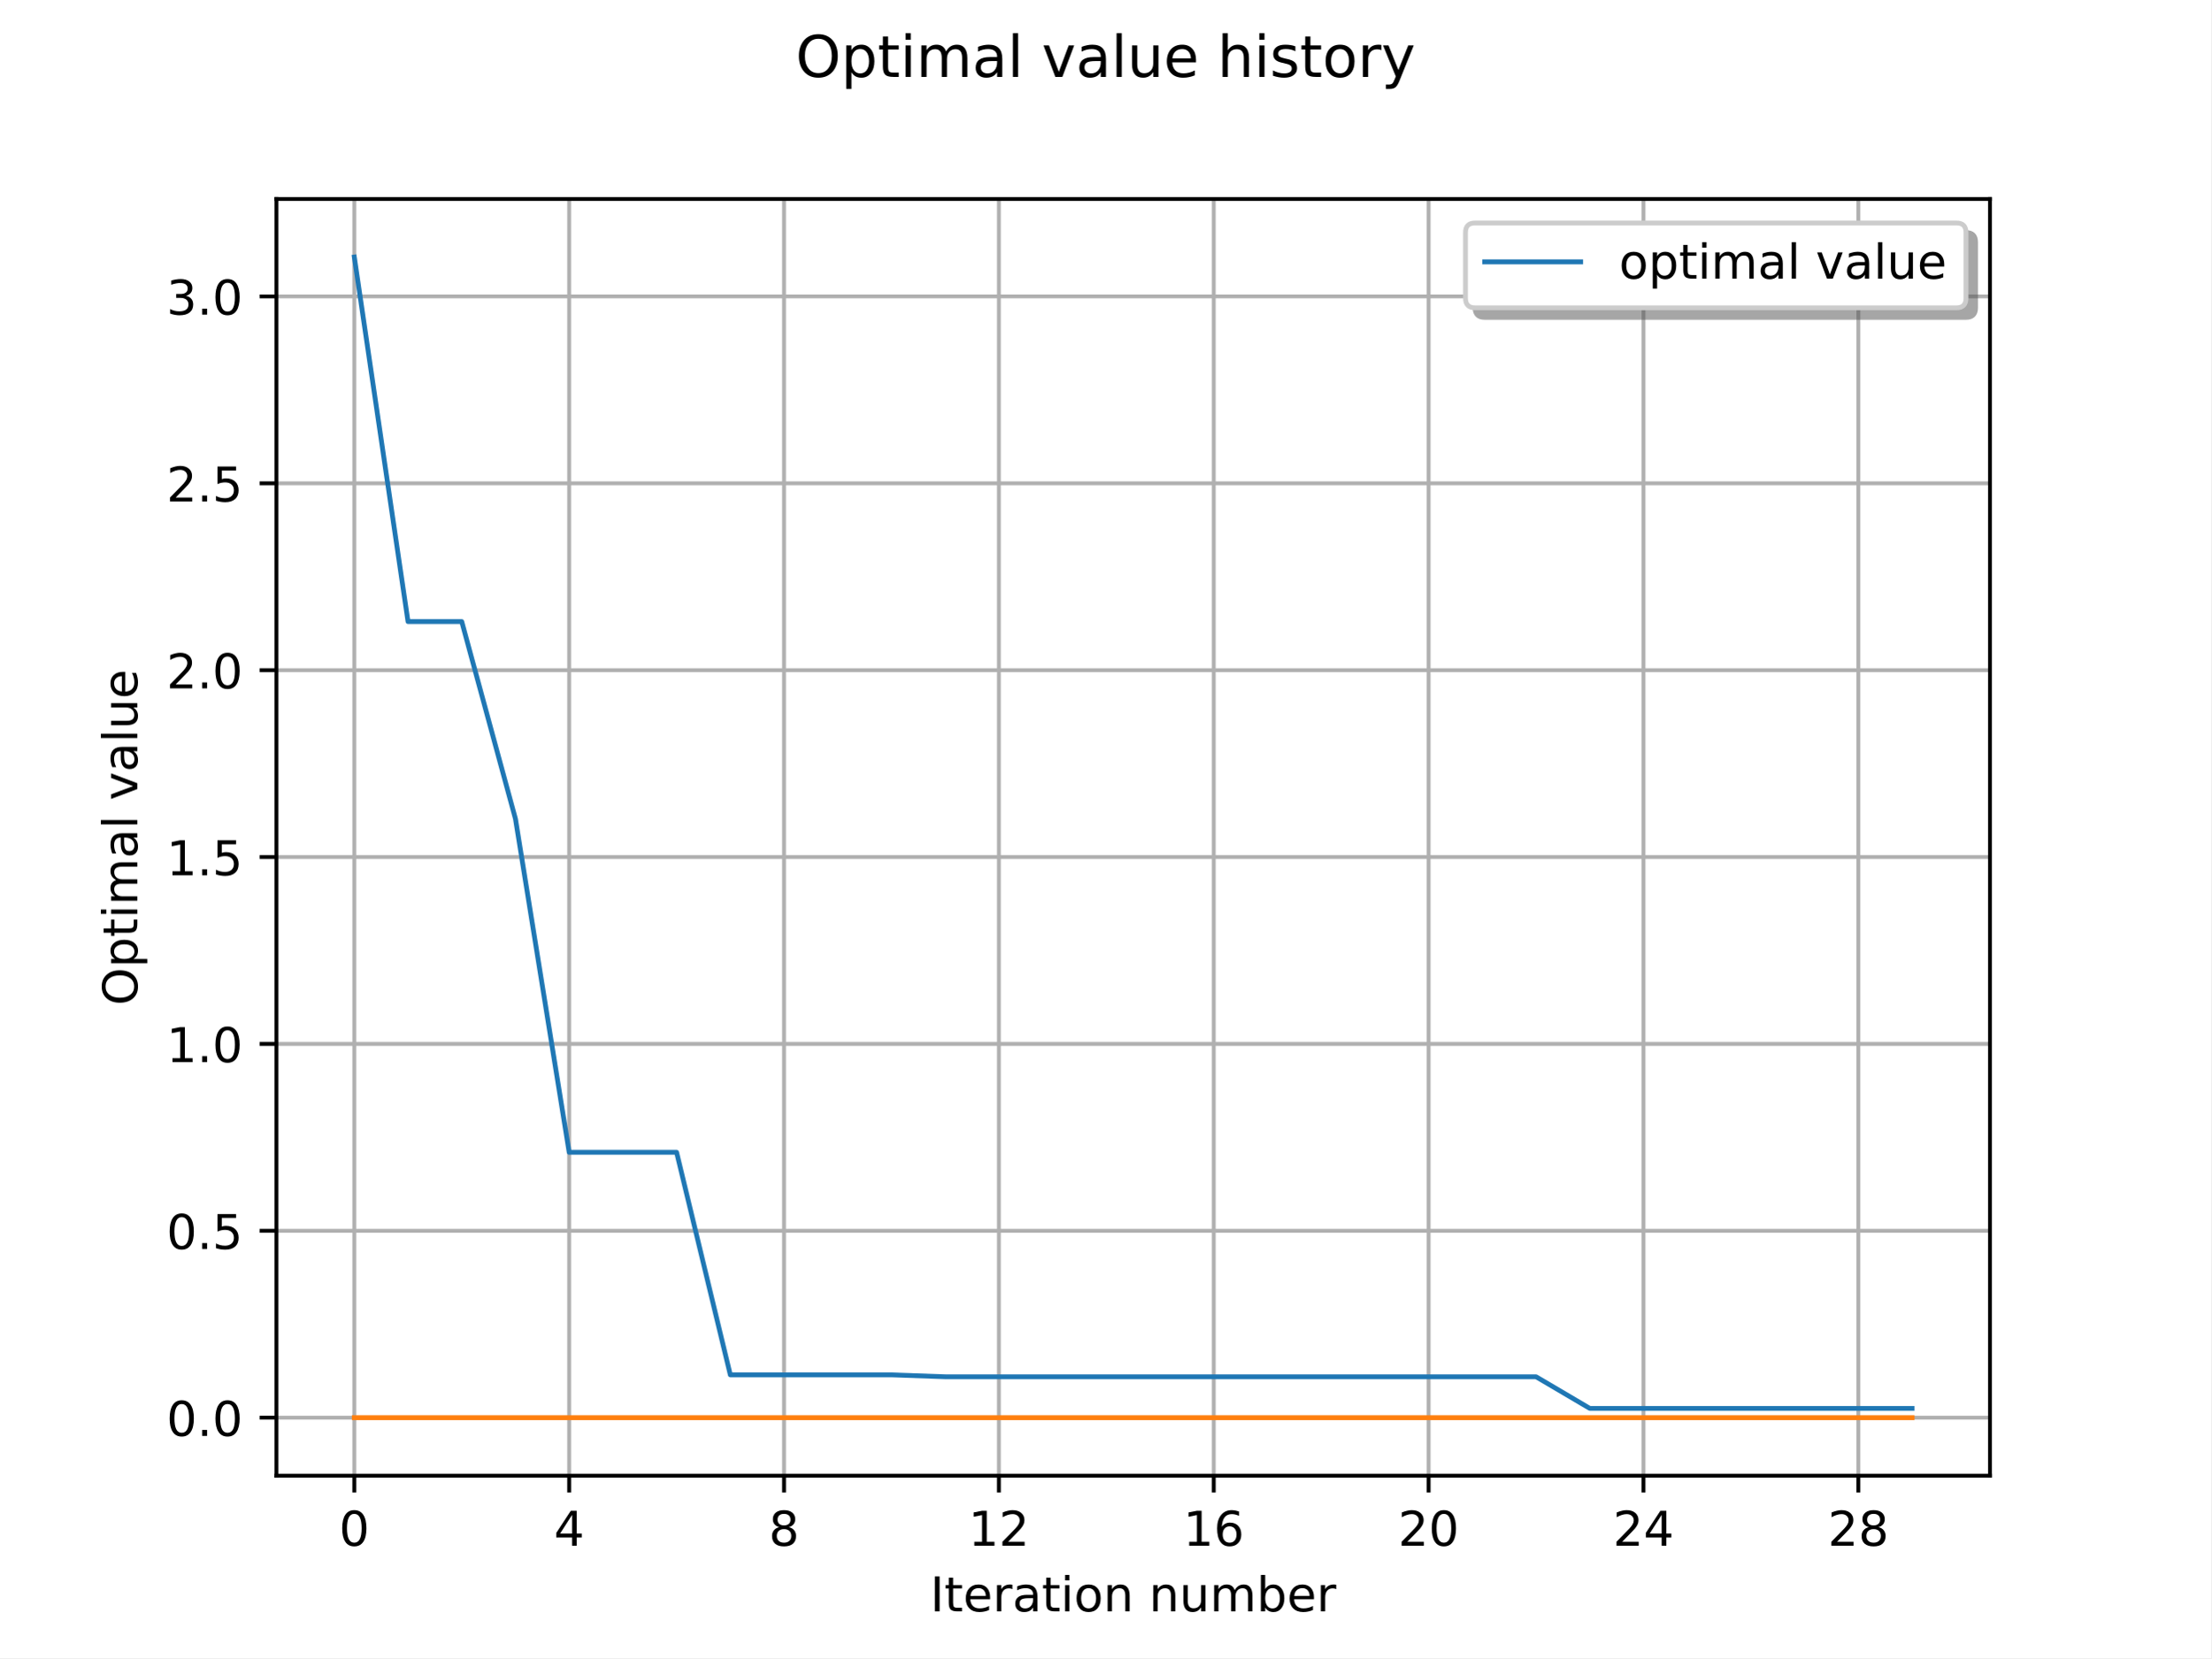
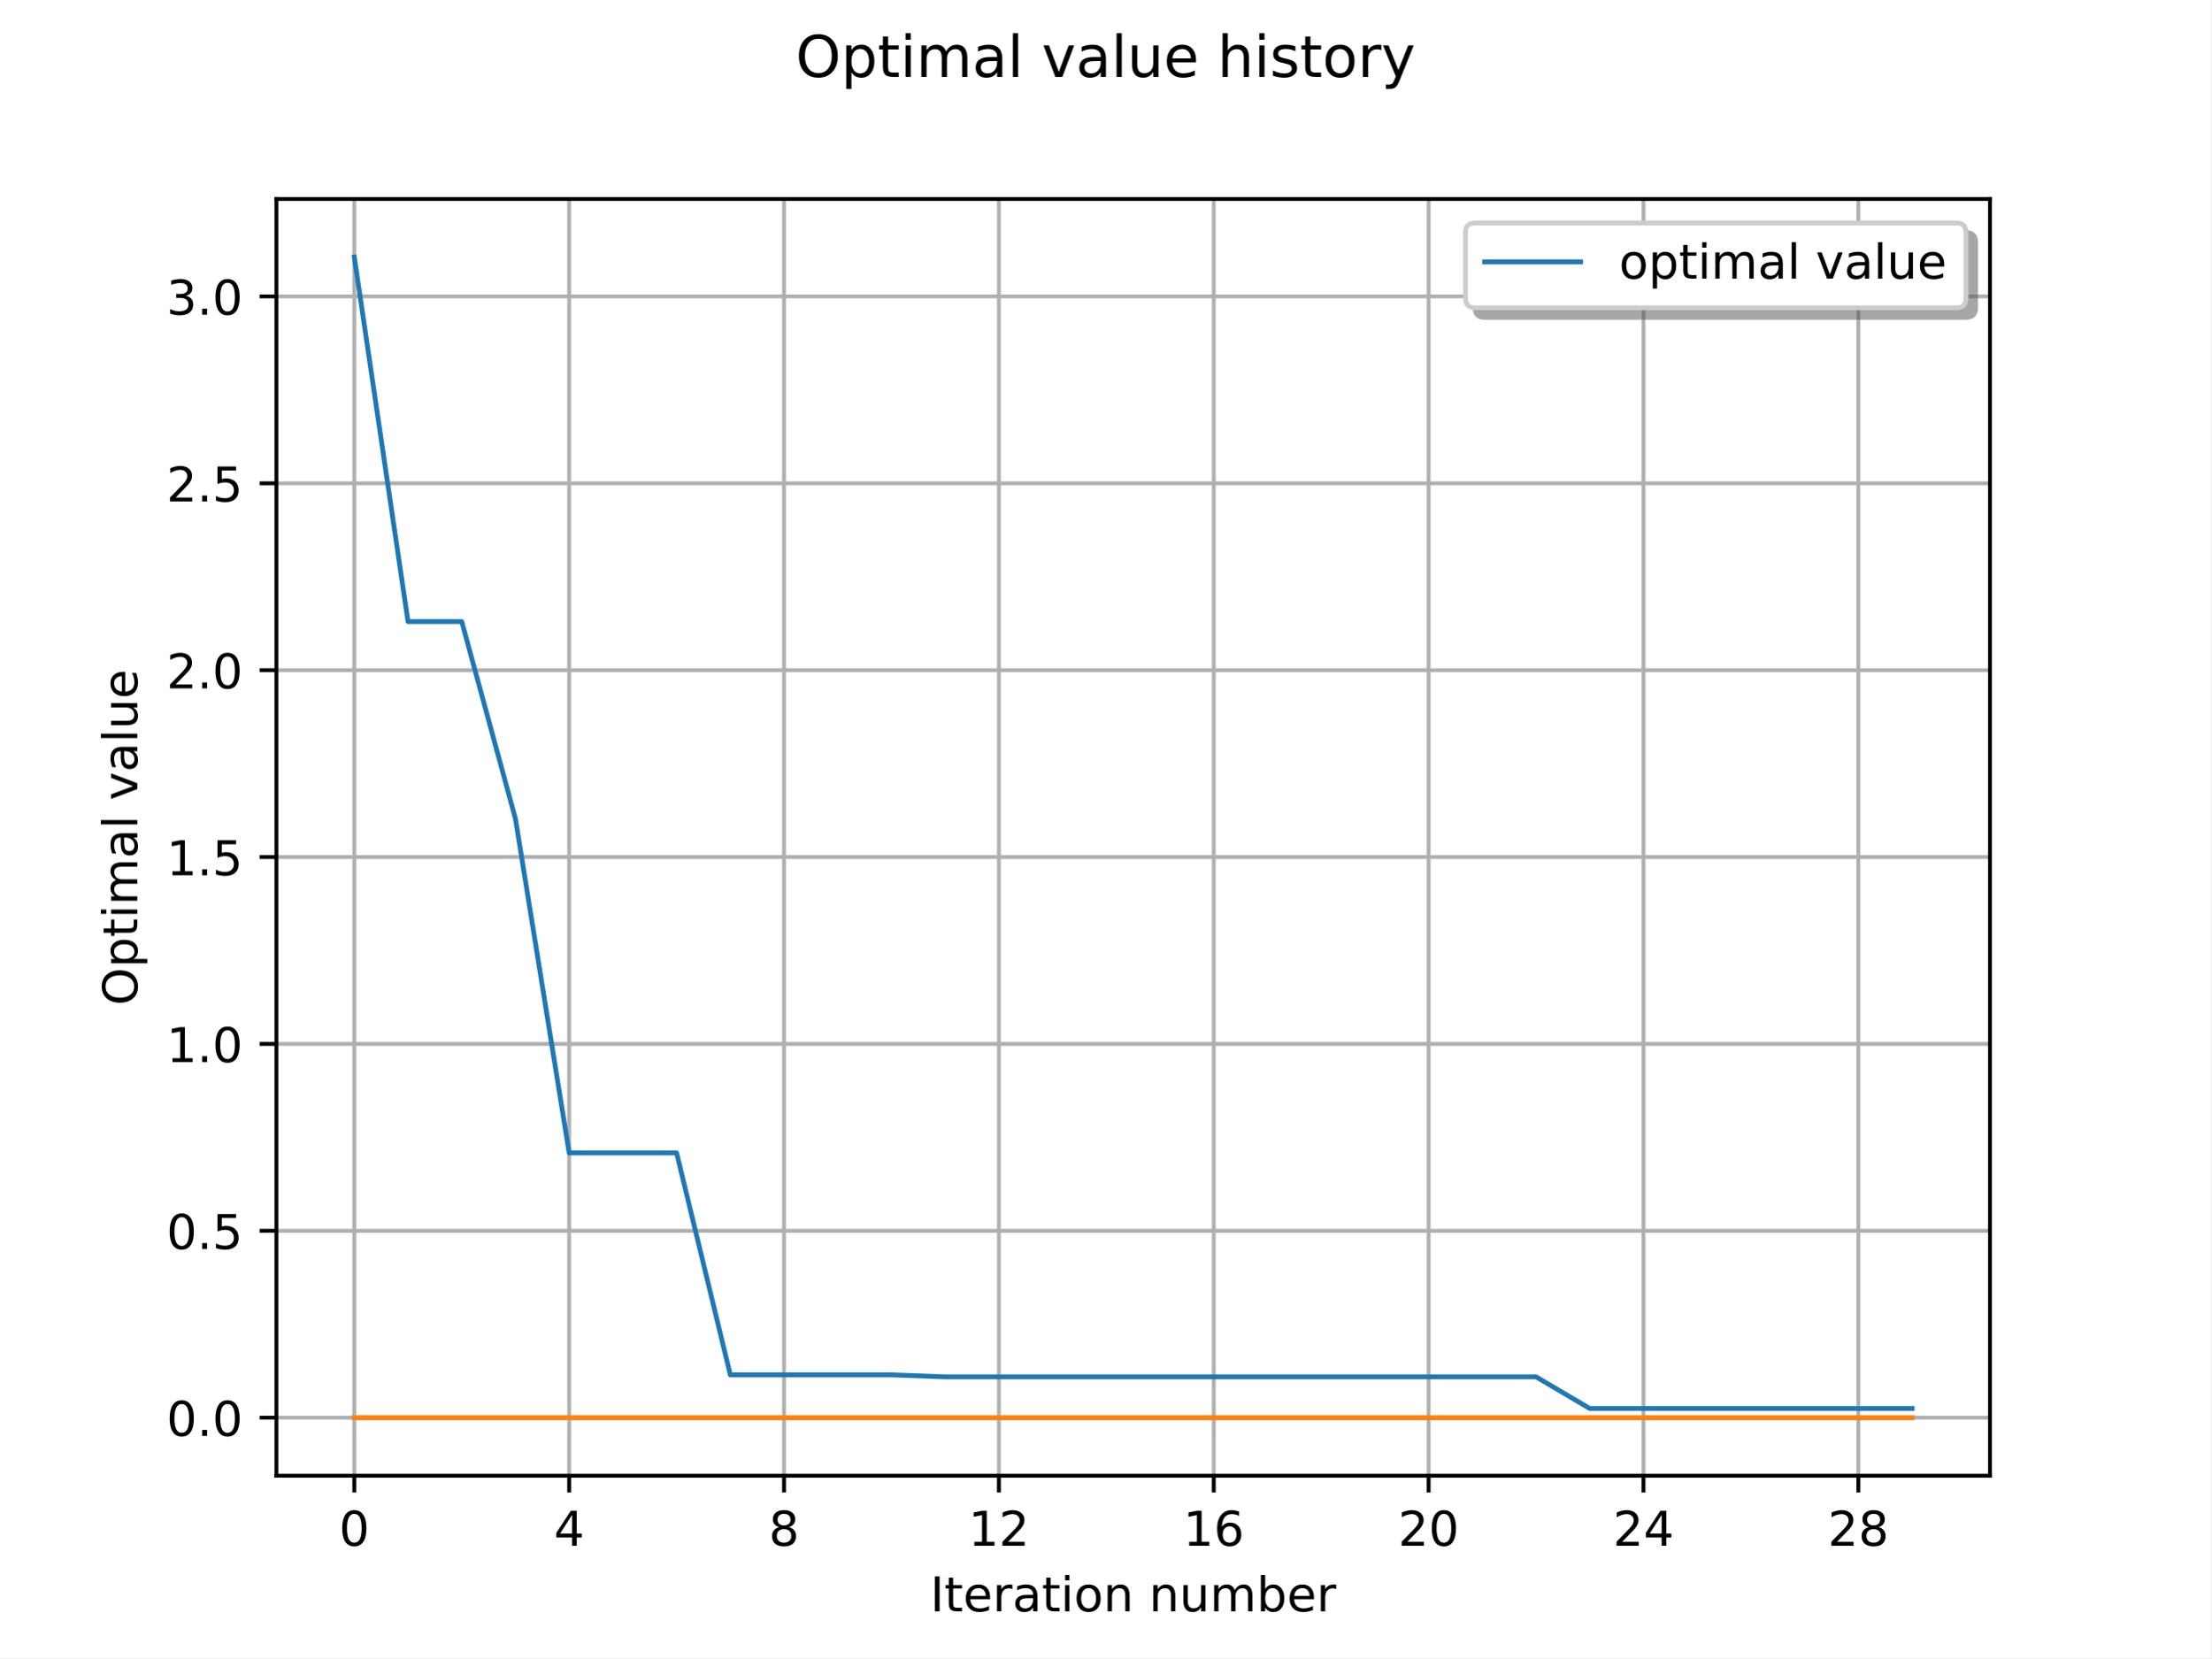
<svg xmlns="http://www.w3.org/2000/svg" xmlns:xlink="http://www.w3.org/1999/xlink" width="460.8pt" height="345.6pt" viewBox="0 0 460.8 345.6" version="1.1">
  <defs>
    <style type="text/css">*{stroke-linejoin: round; stroke-linecap: butt}</style>
  </defs>
  <g id="figure_1">
    <g id="patch_1">
      <path d="M 0 345.6  L 460.8 345.6  L 460.8 0  L 0 0  z " style="fill: #ffffff" />
    </g>
    <g id="axes_1">
      <g id="patch_2">
        <path d="M 57.6 307.584  L 414.72 307.584  L 414.72 41.472  L 57.6 41.472  z " style="fill: #ffffff" />
      </g>
      <g id="matplotlib.axis_1">
        <g id="xtick_1">
          <g id="line2d_1">
            <path d="M 73.833 307.584  L 73.833 41.472  " clip-path="url(#pece686282c)" style="fill: none; stroke: #b0b0b0; stroke-width: 0.8; stroke-linecap: square" />
          </g>
          <g id="line2d_2">
            <defs>
              <path id="m4a92d99fee" d="M 0 0  L 0 3.5  " style="stroke: #000000; stroke-width: 0.8" />
            </defs>
            <g>
              <use xlink:href="#m4a92d99fee" x="73.833" y="307.584" style="stroke: #000000; stroke-width: 0.8" />
            </g>
          </g>
          <g id="text_1">
            <g transform="translate(70.65148 322.1824) scale(0.1 -0.1)">
              <defs>
                <path id="DejaVuSans-30" d="M 2034 4250  Q 1547 4250 1301 3770  Q 1056 3291 1056 2328  Q 1056 1369 1301 889  Q 1547 409 2034 409  Q 2525 409 2770 889  Q 3016 1369 3016 2328  Q 3016 3291 2770 3770  Q 2525 4250 2034 4250  z M 2034 4750  Q 2819 4750 3233 4129  Q 3647 3509 3647 2328  Q 3647 1150 3233 529  Q 2819 -91 2034 -91  Q 1250 -91 836 529  Q 422 1150 422 2328  Q 422 3509 836 4129  Q 1250 4750 2034 4750  z " transform="scale(0.015625)" />
              </defs>
              <use xlink:href="#DejaVuSans-30" />
            </g>
          </g>
        </g>
        <g id="xtick_2">
          <g id="line2d_3">
            <path d="M 118.613 307.584  L 118.613 41.472  " clip-path="url(#pece686282c)" style="fill: none; stroke: #b0b0b0; stroke-width: 0.8; stroke-linecap: square" />
          </g>
          <g id="line2d_4">
            <g>
              <use xlink:href="#m4a92d99fee" x="118.613" y="307.584" style="stroke: #000000; stroke-width: 0.8" />
            </g>
          </g>
          <g id="text_2">
            <g transform="translate(115.4314 322.1824) scale(0.1 -0.1)">
              <defs>
                <path id="DejaVuSans-34" d="M 2419 4116  L 825 1625  L 2419 1625  L 2419 4116  z M 2253 4666  L 3047 4666  L 3047 1625  L 3713 1625  L 3713 1100  L 3047 1100  L 3047 0  L 2419 0  L 2419 1100  L 313 1100  L 313 1709  L 2253 4666  z " transform="scale(0.015625)" />
              </defs>
              <use xlink:href="#DejaVuSans-34" />
            </g>
          </g>
        </g>
        <g id="xtick_3">
          <g id="line2d_5">
            <path d="M 163.393 307.584  L 163.393 41.472  " clip-path="url(#pece686282c)" style="fill: none; stroke: #b0b0b0; stroke-width: 0.8; stroke-linecap: square" />
          </g>
          <g id="line2d_6">
            <g>
              <use xlink:href="#m4a92d99fee" x="163.393" y="307.584" style="stroke: #000000; stroke-width: 0.8" />
            </g>
          </g>
          <g id="text_3">
            <g transform="translate(160.2114 322.1824) scale(0.1 -0.1)">
              <defs>
                <path id="DejaVuSans-38" d="M 2034 2216  Q 1584 2216 1326 1975  Q 1069 1734 1069 1313  Q 1069 891 1326 650  Q 1584 409 2034 409  Q 2484 409 2743 651  Q 3003 894 3003 1313  Q 3003 1734 2745 1975  Q 2488 2216 2034 2216  z M 1403 2484  Q 997 2584 770 2862  Q 544 3141 544 3541  Q 544 4100 942 4425  Q 1341 4750 2034 4750  Q 2731 4750 3128 4425  Q 3525 4100 3525 3541  Q 3525 3141 3298 2862  Q 3072 2584 2669 2484  Q 3125 2378 3379 2068  Q 3634 1759 3634 1313  Q 3634 634 3220 271  Q 2806 -91 2034 -91  Q 1263 -91 848 271  Q 434 634 434 1313  Q 434 1759 690 2068  Q 947 2378 1403 2484  z M 1172 3481  Q 1172 3119 1398 2916  Q 1625 2713 2034 2713  Q 2441 2713 2670 2916  Q 2900 3119 2900 3481  Q 2900 3844 2670 4047  Q 2441 4250 2034 4250  Q 1625 4250 1398 4047  Q 1172 3844 1172 3481  z " transform="scale(0.015625)" />
              </defs>
              <use xlink:href="#DejaVuSans-38" />
            </g>
          </g>
        </g>
        <g id="xtick_4">
          <g id="line2d_7">
            <path d="M 208.173 307.584  L 208.173 41.472  " clip-path="url(#pece686282c)" style="fill: none; stroke: #b0b0b0; stroke-width: 0.8; stroke-linecap: square" />
          </g>
          <g id="line2d_8">
            <g>
              <use xlink:href="#m4a92d99fee" x="208.173" y="307.584" style="stroke: #000000; stroke-width: 0.8" />
            </g>
          </g>
          <g id="text_4">
            <g transform="translate(201.81 322.1824) scale(0.1 -0.1)">
              <defs>
                <path id="DejaVuSans-31" d="M 794 531  L 1825 531  L 1825 4091  L 703 3866  L 703 4441  L 1819 4666  L 2450 4666  L 2450 531  L 3481 531  L 3481 0  L 794 0  L 794 531  z " transform="scale(0.015625)" />
                <path id="DejaVuSans-32" d="M 1228 531  L 3431 531  L 3431 0  L 469 0  L 469 531  Q 828 903 1448 1529  Q 2069 2156 2228 2338  Q 2531 2678 2651 2914  Q 2772 3150 2772 3378  Q 2772 3750 2511 3984  Q 2250 4219 1831 4219  Q 1534 4219 1204 4116  Q 875 4013 500 3803  L 500 4441  Q 881 4594 1212 4672  Q 1544 4750 1819 4750  Q 2544 4750 2975 4387  Q 3406 4025 3406 3419  Q 3406 3131 3298 2873  Q 3191 2616 2906 2266  Q 2828 2175 2409 1742  Q 1991 1309 1228 531  z " transform="scale(0.015625)" />
              </defs>
              <use xlink:href="#DejaVuSans-31" />
              <use xlink:href="#DejaVuSans-32" transform="translate(63.62305 0)" />
            </g>
          </g>
        </g>
        <g id="xtick_5">
          <g id="line2d_9">
            <path d="M 252.952 307.584  L 252.952 41.472  " clip-path="url(#pece686282c)" style="fill: none; stroke: #b0b0b0; stroke-width: 0.8; stroke-linecap: square" />
          </g>
          <g id="line2d_10">
            <g>
              <use xlink:href="#m4a92d99fee" x="252.952" y="307.584" style="stroke: #000000; stroke-width: 0.8" />
            </g>
          </g>
          <g id="text_5">
            <g transform="translate(246.59 322.1824) scale(0.1 -0.1)">
              <defs>
                <path id="DejaVuSans-36" d="M 2113 2584  Q 1688 2584 1439 2293  Q 1191 2003 1191 1497  Q 1191 994 1439 701  Q 1688 409 2113 409  Q 2538 409 2786 701  Q 3034 994 3034 1497  Q 3034 2003 2786 2293  Q 2538 2584 2113 2584  z M 3366 4563  L 3366 3988  Q 3128 4100 2886 4159  Q 2644 4219 2406 4219  Q 1781 4219 1451 3797  Q 1122 3375 1075 2522  Q 1259 2794 1537 2939  Q 1816 3084 2150 3084  Q 2853 3084 3261 2657  Q 3669 2231 3669 1497  Q 3669 778 3244 343  Q 2819 -91 2113 -91  Q 1303 -91 875 529  Q 447 1150 447 2328  Q 447 3434 972 4092  Q 1497 4750 2381 4750  Q 2619 4750 2861 4703  Q 3103 4656 3366 4563  z " transform="scale(0.015625)" />
              </defs>
              <use xlink:href="#DejaVuSans-31" />
              <use xlink:href="#DejaVuSans-36" transform="translate(63.62305 0)" />
            </g>
          </g>
        </g>
        <g id="xtick_6">
          <g id="line2d_11">
            <path d="M 297.732 307.584  L 297.732 41.472  " clip-path="url(#pece686282c)" style="fill: none; stroke: #b0b0b0; stroke-width: 0.8; stroke-linecap: square" />
          </g>
          <g id="line2d_12">
            <g>
              <use xlink:href="#m4a92d99fee" x="297.732" y="307.584" style="stroke: #000000; stroke-width: 0.8" />
            </g>
          </g>
          <g id="text_6">
            <g transform="translate(291.3699 322.1824) scale(0.1 -0.1)">
              <use xlink:href="#DejaVuSans-32" />
              <use xlink:href="#DejaVuSans-30" transform="translate(63.62305 0)" />
            </g>
          </g>
        </g>
        <g id="xtick_7">
          <g id="line2d_13">
            <path d="M 342.512 307.584  L 342.512 41.472  " clip-path="url(#pece686282c)" style="fill: none; stroke: #b0b0b0; stroke-width: 0.8; stroke-linecap: square" />
          </g>
          <g id="line2d_14">
            <g>
              <use xlink:href="#m4a92d99fee" x="342.512" y="307.584" style="stroke: #000000; stroke-width: 0.8" />
            </g>
          </g>
          <g id="text_7">
            <g transform="translate(336.1499 322.1824) scale(0.1 -0.1)">
              <use xlink:href="#DejaVuSans-32" />
              <use xlink:href="#DejaVuSans-34" transform="translate(63.62305 0)" />
            </g>
          </g>
        </g>
        <g id="xtick_8">
          <g id="line2d_15">
            <path d="M 387.292 307.584  L 387.292 41.472  " clip-path="url(#pece686282c)" style="fill: none; stroke: #b0b0b0; stroke-width: 0.8; stroke-linecap: square" />
          </g>
          <g id="line2d_16">
            <g>
              <use xlink:href="#m4a92d99fee" x="387.292" y="307.584" style="stroke: #000000; stroke-width: 0.8" />
            </g>
          </g>
          <g id="text_8">
            <g transform="translate(380.9298 322.1824) scale(0.1 -0.1)">
              <use xlink:href="#DejaVuSans-32" />
              <use xlink:href="#DejaVuSans-38" transform="translate(63.62305 0)" />
            </g>
          </g>
        </g>
        <g id="text_9">
          <g transform="translate(193.8483 335.8606) scale(0.1 -0.1)">
            <defs>
              <path id="DejaVuSans-49" d="M 628 4666  L 1259 4666  L 1259 0  L 628 0  L 628 4666  z " transform="scale(0.015625)" />
              <path id="DejaVuSans-74" d="M 1172 4494  L 1172 3500  L 2356 3500  L 2356 3053  L 1172 3053  L 1172 1153  Q 1172 725 1289 603  Q 1406 481 1766 481  L 2356 481  L 2356 0  L 1766 0  Q 1100 0 847 248  Q 594 497 594 1153  L 594 3053  L 172 3053  L 172 3500  L 594 3500  L 594 4494  L 1172 4494  z " transform="scale(0.015625)" />
              <path id="DejaVuSans-65" d="M 3597 1894  L 3597 1613  L 953 1613  Q 991 1019 1311 708  Q 1631 397 2203 397  Q 2534 397 2845 478  Q 3156 559 3463 722  L 3463 178  Q 3153 47 2828 -22  Q 2503 -91 2169 -91  Q 1331 -91 842 396  Q 353 884 353 1716  Q 353 2575 817 3079  Q 1281 3584 2069 3584  Q 2775 3584 3186 3129  Q 3597 2675 3597 1894  z M 3022 2063  Q 3016 2534 2758 2815  Q 2500 3097 2075 3097  Q 1594 3097 1305 2825  Q 1016 2553 972 2059  L 3022 2063  z " transform="scale(0.015625)" />
              <path id="DejaVuSans-72" d="M 2631 2963  Q 2534 3019 2420 3045  Q 2306 3072 2169 3072  Q 1681 3072 1420 2755  Q 1159 2438 1159 1844  L 1159 0  L 581 0  L 581 3500  L 1159 3500  L 1159 2956  Q 1341 3275 1631 3429  Q 1922 3584 2338 3584  Q 2397 3584 2469 3576  Q 2541 3569 2628 3553  L 2631 2963  z " transform="scale(0.015625)" />
              <path id="DejaVuSans-61" d="M 2194 1759  Q 1497 1759 1228 1600  Q 959 1441 959 1056  Q 959 750 1161 570  Q 1363 391 1709 391  Q 2188 391 2477 730  Q 2766 1069 2766 1631  L 2766 1759  L 2194 1759  z M 3341 1997  L 3341 0  L 2766 0  L 2766 531  Q 2569 213 2275 61  Q 1981 -91 1556 -91  Q 1019 -91 701 211  Q 384 513 384 1019  Q 384 1609 779 1909  Q 1175 2209 1959 2209  L 2766 2209  L 2766 2266  Q 2766 2663 2505 2880  Q 2244 3097 1772 3097  Q 1472 3097 1187 3025  Q 903 2953 641 2809  L 641 3341  Q 956 3463 1253 3523  Q 1550 3584 1831 3584  Q 2591 3584 2966 3190  Q 3341 2797 3341 1997  z " transform="scale(0.015625)" />
              <path id="DejaVuSans-69" d="M 603 3500  L 1178 3500  L 1178 0  L 603 0  L 603 3500  z M 603 4863  L 1178 4863  L 1178 4134  L 603 4134  L 603 4863  z " transform="scale(0.015625)" />
              <path id="DejaVuSans-6f" d="M 1959 3097  Q 1497 3097 1228 2736  Q 959 2375 959 1747  Q 959 1119 1226 758  Q 1494 397 1959 397  Q 2419 397 2687 759  Q 2956 1122 2956 1747  Q 2956 2369 2687 2733  Q 2419 3097 1959 3097  z M 1959 3584  Q 2709 3584 3137 3096  Q 3566 2609 3566 1747  Q 3566 888 3137 398  Q 2709 -91 1959 -91  Q 1206 -91 779 398  Q 353 888 353 1747  Q 353 2609 779 3096  Q 1206 3584 1959 3584  z " transform="scale(0.015625)" />
              <path id="DejaVuSans-6e" d="M 3513 2113  L 3513 0  L 2938 0  L 2938 2094  Q 2938 2591 2744 2837  Q 2550 3084 2163 3084  Q 1697 3084 1428 2787  Q 1159 2491 1159 1978  L 1159 0  L 581 0  L 581 3500  L 1159 3500  L 1159 2956  Q 1366 3272 1645 3428  Q 1925 3584 2291 3584  Q 2894 3584 3203 3211  Q 3513 2838 3513 2113  z " transform="scale(0.015625)" />
              <path id="DejaVuSans-20" transform="scale(0.015625)" />
              <path id="DejaVuSans-75" d="M 544 1381  L 544 3500  L 1119 3500  L 1119 1403  Q 1119 906 1312 657  Q 1506 409 1894 409  Q 2359 409 2629 706  Q 2900 1003 2900 1516  L 2900 3500  L 3475 3500  L 3475 0  L 2900 0  L 2900 538  Q 2691 219 2414 64  Q 2138 -91 1772 -91  Q 1169 -91 856 284  Q 544 659 544 1381  z M 1991 3584  L 1991 3584  z " transform="scale(0.015625)" />
              <path id="DejaVuSans-6d" d="M 3328 2828  Q 3544 3216 3844 3400  Q 4144 3584 4550 3584  Q 5097 3584 5394 3201  Q 5691 2819 5691 2113  L 5691 0  L 5113 0  L 5113 2094  Q 5113 2597 4934 2840  Q 4756 3084 4391 3084  Q 3944 3084 3684 2787  Q 3425 2491 3425 1978  L 3425 0  L 2847 0  L 2847 2094  Q 2847 2600 2669 2842  Q 2491 3084 2119 3084  Q 1678 3084 1418 2786  Q 1159 2488 1159 1978  L 1159 0  L 581 0  L 581 3500  L 1159 3500  L 1159 2956  Q 1356 3278 1631 3431  Q 1906 3584 2284 3584  Q 2666 3584 2933 3390  Q 3200 3197 3328 2828  z " transform="scale(0.015625)" />
              <path id="DejaVuSans-62" d="M 3116 1747  Q 3116 2381 2855 2742  Q 2594 3103 2138 3103  Q 1681 3103 1420 2742  Q 1159 2381 1159 1747  Q 1159 1113 1420 752  Q 1681 391 2138 391  Q 2594 391 2855 752  Q 3116 1113 3116 1747  z M 1159 2969  Q 1341 3281 1617 3432  Q 1894 3584 2278 3584  Q 2916 3584 3314 3078  Q 3713 2572 3713 1747  Q 3713 922 3314 415  Q 2916 -91 2278 -91  Q 1894 -91 1617 61  Q 1341 213 1159 525  L 1159 0  L 581 0  L 581 4863  L 1159 4863  L 1159 2969  z " transform="scale(0.015625)" />
            </defs>
            <use xlink:href="#DejaVuSans-49" />
            <use xlink:href="#DejaVuSans-74" transform="translate(29.49219 0)" />
            <use xlink:href="#DejaVuSans-65" transform="translate(68.70117 0)" />
            <use xlink:href="#DejaVuSans-72" transform="translate(130.2246 0)" />
            <use xlink:href="#DejaVuSans-61" transform="translate(171.3379 0)" />
            <use xlink:href="#DejaVuSans-74" transform="translate(232.6172 0)" />
            <use xlink:href="#DejaVuSans-69" transform="translate(271.8262 0)" />
            <use xlink:href="#DejaVuSans-6f" transform="translate(299.6094 0)" />
            <use xlink:href="#DejaVuSans-6e" transform="translate(360.791 0)" />
            <use xlink:href="#DejaVuSans-20" transform="translate(424.1699 0)" />
            <use xlink:href="#DejaVuSans-6e" transform="translate(455.957 0)" />
            <use xlink:href="#DejaVuSans-75" transform="translate(519.3359 0)" />
            <use xlink:href="#DejaVuSans-6d" transform="translate(582.7148 0)" />
            <use xlink:href="#DejaVuSans-62" transform="translate(680.127 0)" />
            <use xlink:href="#DejaVuSans-65" transform="translate(743.6035 0)" />
            <use xlink:href="#DejaVuSans-72" transform="translate(805.127 0)" />
          </g>
        </g>
      </g>
      <g id="matplotlib.axis_2">
        <g id="ytick_1">
          <g id="line2d_17">
            <path d="M 57.6 295.488  L 414.72 295.488  " clip-path="url(#pece686282c)" style="fill: none; stroke: #b0b0b0; stroke-width: 0.8; stroke-linecap: square" />
          </g>
          <g id="line2d_18">
            <defs>
              <path id="mb3cb5c074b" d="M 0 0  L -3.5 0  " style="stroke: #000000; stroke-width: 0.8" />
            </defs>
            <g>
              <use xlink:href="#mb3cb5c074b" x="57.6" y="295.488" style="stroke: #000000; stroke-width: 0.8" />
            </g>
          </g>
          <g id="text_10">
            <g transform="translate(34.69687 299.2872) scale(0.1 -0.1)">
              <defs>
                <path id="DejaVuSans-2e" d="M 684 794  L 1344 794  L 1344 0  L 684 0  L 684 794  z " transform="scale(0.015625)" />
              </defs>
              <use xlink:href="#DejaVuSans-30" />
              <use xlink:href="#DejaVuSans-2e" transform="translate(63.62305 0)" />
              <use xlink:href="#DejaVuSans-30" transform="translate(95.41016 0)" />
            </g>
          </g>
        </g>
        <g id="ytick_2">
          <g id="line2d_19">
            <path d="M 57.6 256.536  L 414.72 256.536  " clip-path="url(#pece686282c)" style="fill: none; stroke: #b0b0b0; stroke-width: 0.8; stroke-linecap: square" />
          </g>
          <g id="line2d_20">
            <g>
              <use xlink:href="#mb3cb5c074b" x="57.6" y="256.536" style="stroke: #000000; stroke-width: 0.8" />
            </g>
          </g>
          <g id="text_11">
            <g transform="translate(34.69687 260.3349) scale(0.1 -0.1)">
              <defs>
                <path id="DejaVuSans-35" d="M 691 4666  L 3169 4666  L 3169 4134  L 1269 4134  L 1269 2991  Q 1406 3038 1543 3061  Q 1681 3084 1819 3084  Q 2600 3084 3056 2656  Q 3513 2228 3513 1497  Q 3513 744 3044 326  Q 2575 -91 1722 -91  Q 1428 -91 1123 -41  Q 819 9 494 109  L 494 744  Q 775 591 1075 516  Q 1375 441 1709 441  Q 2250 441 2565 725  Q 2881 1009 2881 1497  Q 2881 1984 2565 2268  Q 2250 2553 1709 2553  Q 1456 2553 1204 2497  Q 953 2441 691 2322  L 691 4666  z " transform="scale(0.015625)" />
              </defs>
              <use xlink:href="#DejaVuSans-30" />
              <use xlink:href="#DejaVuSans-2e" transform="translate(63.62305 0)" />
              <use xlink:href="#DejaVuSans-35" transform="translate(95.41016 0)" />
            </g>
          </g>
        </g>
        <g id="ytick_3">
          <g id="line2d_21">
            <path d="M 57.6 217.583  L 414.72 217.583  " clip-path="url(#pece686282c)" style="fill: none; stroke: #b0b0b0; stroke-width: 0.8; stroke-linecap: square" />
          </g>
          <g id="line2d_22">
            <g>
              <use xlink:href="#mb3cb5c074b" x="57.6" y="217.583" style="stroke: #000000; stroke-width: 0.8" />
            </g>
          </g>
          <g id="text_12">
            <g transform="translate(34.69687 221.3826) scale(0.1 -0.1)">
              <use xlink:href="#DejaVuSans-31" />
              <use xlink:href="#DejaVuSans-2e" transform="translate(63.62305 0)" />
              <use xlink:href="#DejaVuSans-30" transform="translate(95.41016 0)" />
            </g>
          </g>
        </g>
        <g id="ytick_4">
          <g id="line2d_23">
            <path d="M 57.6 178.631  L 414.72 178.631  " clip-path="url(#pece686282c)" style="fill: none; stroke: #b0b0b0; stroke-width: 0.8; stroke-linecap: square" />
          </g>
          <g id="line2d_24">
            <g>
              <use xlink:href="#mb3cb5c074b" x="57.6" y="178.631" style="stroke: #000000; stroke-width: 0.8" />
            </g>
          </g>
          <g id="text_13">
            <g transform="translate(34.69687 182.4303) scale(0.1 -0.1)">
              <use xlink:href="#DejaVuSans-31" />
              <use xlink:href="#DejaVuSans-2e" transform="translate(63.62305 0)" />
              <use xlink:href="#DejaVuSans-35" transform="translate(95.41016 0)" />
            </g>
          </g>
        </g>
        <g id="ytick_5">
          <g id="line2d_25">
            <path d="M 57.6 139.679  L 414.72 139.679  " clip-path="url(#pece686282c)" style="fill: none; stroke: #b0b0b0; stroke-width: 0.8; stroke-linecap: square" />
          </g>
          <g id="line2d_26">
            <g>
              <use xlink:href="#mb3cb5c074b" x="57.6" y="139.679" style="stroke: #000000; stroke-width: 0.8" />
            </g>
          </g>
          <g id="text_14">
            <g transform="translate(34.69687 143.4779) scale(0.1 -0.1)">
              <use xlink:href="#DejaVuSans-32" />
              <use xlink:href="#DejaVuSans-2e" transform="translate(63.62305 0)" />
              <use xlink:href="#DejaVuSans-30" transform="translate(95.41016 0)" />
            </g>
          </g>
        </g>
        <g id="ytick_6">
          <g id="line2d_27">
            <path d="M 57.6 100.726  L 414.72 100.726  " clip-path="url(#pece686282c)" style="fill: none; stroke: #b0b0b0; stroke-width: 0.8; stroke-linecap: square" />
          </g>
          <g id="line2d_28">
            <g>
              <use xlink:href="#mb3cb5c074b" x="57.6" y="100.726" style="stroke: #000000; stroke-width: 0.8" />
            </g>
          </g>
          <g id="text_15">
            <g transform="translate(34.69687 104.5256) scale(0.1 -0.1)">
              <use xlink:href="#DejaVuSans-32" />
              <use xlink:href="#DejaVuSans-2e" transform="translate(63.62305 0)" />
              <use xlink:href="#DejaVuSans-35" transform="translate(95.41016 0)" />
            </g>
          </g>
        </g>
        <g id="ytick_7">
          <g id="line2d_29">
            <path d="M 57.6 61.774  L 414.72 61.774  " clip-path="url(#pece686282c)" style="fill: none; stroke: #b0b0b0; stroke-width: 0.8; stroke-linecap: square" />
          </g>
          <g id="line2d_30">
            <g>
              <use xlink:href="#mb3cb5c074b" x="57.6" y="61.774" style="stroke: #000000; stroke-width: 0.8" />
            </g>
          </g>
          <g id="text_16">
            <g transform="translate(34.69687 65.57331) scale(0.1 -0.1)">
              <defs>
                <path id="DejaVuSans-33" d="M 2597 2516  Q 3050 2419 3304 2112  Q 3559 1806 3559 1356  Q 3559 666 3084 287  Q 2609 -91 1734 -91  Q 1441 -91 1130 -33  Q 819 25 488 141  L 488 750  Q 750 597 1062 519  Q 1375 441 1716 441  Q 2309 441 2620 675  Q 2931 909 2931 1356  Q 2931 1769 2642 2001  Q 2353 2234 1838 2234  L 1294 2234  L 1294 2753  L 1863 2753  Q 2328 2753 2575 2939  Q 2822 3125 2822 3475  Q 2822 3834 2567 4026  Q 2313 4219 1838 4219  Q 1578 4219 1281 4162  Q 984 4106 628 3988  L 628 4550  Q 988 4650 1302 4700  Q 1616 4750 1894 4750  Q 2613 4750 3031 4423  Q 3450 4097 3450 3541  Q 3450 3153 3228 2886  Q 3006 2619 2597 2516  z " transform="scale(0.015625)" />
              </defs>
              <use xlink:href="#DejaVuSans-33" />
              <use xlink:href="#DejaVuSans-2e" transform="translate(63.62305 0)" />
              <use xlink:href="#DejaVuSans-30" transform="translate(95.41016 0)" />
            </g>
          </g>
        </g>
        <g id="text_17">
          <g transform="translate(28.61719 209.5577) rotate(-90) scale(0.1 -0.1)">
            <defs>
              <path id="DejaVuSans-4f" d="M 2522 4238  Q 1834 4238 1429 3725  Q 1025 3213 1025 2328  Q 1025 1447 1429 934  Q 1834 422 2522 422  Q 3209 422 3611 934  Q 4013 1447 4013 2328  Q 4013 3213 3611 3725  Q 3209 4238 2522 4238  z M 2522 4750  Q 3503 4750 4090 4092  Q 4678 3434 4678 2328  Q 4678 1225 4090 567  Q 3503 -91 2522 -91  Q 1538 -91 948 565  Q 359 1222 359 2328  Q 359 3434 948 4092  Q 1538 4750 2522 4750  z " transform="scale(0.015625)" />
              <path id="DejaVuSans-70" d="M 1159 525  L 1159 -1331  L 581 -1331  L 581 3500  L 1159 3500  L 1159 2969  Q 1341 3281 1617 3432  Q 1894 3584 2278 3584  Q 2916 3584 3314 3078  Q 3713 2572 3713 1747  Q 3713 922 3314 415  Q 2916 -91 2278 -91  Q 1894 -91 1617 61  Q 1341 213 1159 525  z M 3116 1747  Q 3116 2381 2855 2742  Q 2594 3103 2138 3103  Q 1681 3103 1420 2742  Q 1159 2381 1159 1747  Q 1159 1113 1420 752  Q 1681 391 2138 391  Q 2594 391 2855 752  Q 3116 1113 3116 1747  z " transform="scale(0.015625)" />
              <path id="DejaVuSans-6c" d="M 603 4863  L 1178 4863  L 1178 0  L 603 0  L 603 4863  z " transform="scale(0.015625)" />
              <path id="DejaVuSans-76" d="M 191 3500  L 800 3500  L 1894 563  L 2988 3500  L 3597 3500  L 2284 0  L 1503 0  L 191 3500  z " transform="scale(0.015625)" />
            </defs>
            <use xlink:href="#DejaVuSans-4f" />
            <use xlink:href="#DejaVuSans-70" transform="translate(78.71094 0)" />
            <use xlink:href="#DejaVuSans-74" transform="translate(142.1875 0)" />
            <use xlink:href="#DejaVuSans-69" transform="translate(181.3965 0)" />
            <use xlink:href="#DejaVuSans-6d" transform="translate(209.1797 0)" />
            <use xlink:href="#DejaVuSans-61" transform="translate(306.5918 0)" />
            <use xlink:href="#DejaVuSans-6c" transform="translate(367.8711 0)" />
            <use xlink:href="#DejaVuSans-20" transform="translate(395.6543 0)" />
            <use xlink:href="#DejaVuSans-76" transform="translate(427.4414 0)" />
            <use xlink:href="#DejaVuSans-61" transform="translate(486.6211 0)" />
            <use xlink:href="#DejaVuSans-6c" transform="translate(547.9004 0)" />
            <use xlink:href="#DejaVuSans-75" transform="translate(575.6836 0)" />
            <use xlink:href="#DejaVuSans-65" transform="translate(639.0625 0)" />
          </g>
        </g>
      </g>
      <g id="line2d_31">
-         <path d="M 73.833 53.568  L 85.028 129.551  L 96.223 129.551  L 107.418 170.67  L 118.613 240.179  L 129.808 240.179  L 141.003 240.179  L 152.198 286.568  L 163.393 286.568  L 174.588 286.568  L 185.783 286.568  L 196.978 286.964  L 208.173 286.964  L 219.368 286.964  L 230.563 286.964  L 241.757 286.964  L 252.952 286.964  L 264.147 286.964  L 275.342 286.964  L 286.537 286.964  L 297.732 286.964  L 308.927 286.964  L 320.122 286.964  L 331.317 293.555  L 342.512 293.555  L 353.707 293.555  L 364.902 293.555  L 376.097 293.555  L 387.292 293.555  L 398.487 293.555  " clip-path="url(#pece686282c)" style="fill: none; stroke: #1f77b4; stroke-linecap: square" />
+         <path d="M 73.833 53.568  L 85.028 129.552  L 96.223 129.552  L 107.418 170.67  L 118.613 240.304  L 129.808 240.304  L 141.003 240.304  L 152.198 286.567  L 163.393 286.567  L 174.588 286.567  L 185.783 286.567  L 196.978 286.981  L 208.173 286.981  L 219.368 286.981  L 230.563 286.981  L 241.757 286.981  L 252.952 286.981  L 264.147 286.981  L 275.342 286.981  L 286.537 286.981  L 297.732 286.981  L 308.927 286.981  L 320.122 286.981  L 331.317 293.582  L 342.512 293.582  L 353.707 293.582  L 364.902 293.582  L 376.097 293.582  L 387.292 293.582  L 398.487 293.582  " clip-path="url(#pece686282c)" style="fill: none; stroke: #1f77b4; stroke-linecap: square" />
      </g>
      <g id="line2d_32">
        <path d="M 73.833 295.488  L 398.487 295.488  " clip-path="url(#pece686282c)" style="fill: none; stroke: #ff7f0e; stroke-linecap: square" />
      </g>
      <g id="patch_3">
        <path d="M 57.6 307.584  L 57.6 41.472  " style="fill: none; stroke: #000000; stroke-width: 0.8; stroke-linejoin: miter; stroke-linecap: square" />
      </g>
      <g id="patch_4">
        <path d="M 414.72 307.584  L 414.72 41.472  " style="fill: none; stroke: #000000; stroke-width: 0.8; stroke-linejoin: miter; stroke-linecap: square" />
      </g>
      <g id="patch_5">
        <path d="M 57.6 307.584  L 414.72 307.584  " style="fill: none; stroke: #000000; stroke-width: 0.8; stroke-linejoin: miter; stroke-linecap: square" />
      </g>
      <g id="patch_6">
        <path d="M 57.6 41.472  L 414.72 41.472  " style="fill: none; stroke: #000000; stroke-width: 0.8; stroke-linejoin: miter; stroke-linecap: square" />
      </g>
      <g id="legend_1">
        <g id="patch_7">
          <path d="M 309.414 66.15  L 409.72 66.15  Q 411.72 66.15 411.72 64.15  L 411.72 50.472  Q 411.72 48.472 409.72 48.472  L 309.414 48.472  Q 307.414 48.472 307.414 50.472  L 307.414 64.15  Q 307.414 66.15 309.414 66.15  z " style="fill: #4d4d4d; opacity: 0.5; stroke: #4d4d4d; stroke-linejoin: miter" />
        </g>
        <g id="patch_8">
          <path d="M 307.414 64.15  L 407.72 64.15  Q 409.72 64.15 409.72 62.15  L 409.72 48.472  Q 409.72 46.472 407.72 46.472  L 307.414 46.472  Q 305.414 46.472 305.414 48.472  L 305.414 62.15  Q 305.414 64.15 307.414 64.15  z " style="fill: #ffffff; stroke: #cccccc; stroke-linejoin: miter" />
        </g>
        <g id="line2d_33">
          <path d="M 309.414 54.57  L 319.414 54.57  L 329.414 54.57  " style="fill: none; stroke: #1f77b4; stroke-linecap: square" />
        </g>
        <g id="text_18">
          <g transform="translate(337.4137 58.07044) scale(0.1 -0.1)">
            <use xlink:href="#DejaVuSans-6f" />
            <use xlink:href="#DejaVuSans-70" transform="translate(61.18164 0)" />
            <use xlink:href="#DejaVuSans-74" transform="translate(124.6582 0)" />
            <use xlink:href="#DejaVuSans-69" transform="translate(163.8672 0)" />
            <use xlink:href="#DejaVuSans-6d" transform="translate(191.6504 0)" />
            <use xlink:href="#DejaVuSans-61" transform="translate(289.0625 0)" />
            <use xlink:href="#DejaVuSans-6c" transform="translate(350.3418 0)" />
            <use xlink:href="#DejaVuSans-20" transform="translate(378.125 0)" />
            <use xlink:href="#DejaVuSans-76" transform="translate(409.9121 0)" />
            <use xlink:href="#DejaVuSans-61" transform="translate(469.0918 0)" />
            <use xlink:href="#DejaVuSans-6c" transform="translate(530.3711 0)" />
            <use xlink:href="#DejaVuSans-75" transform="translate(558.1543 0)" />
            <use xlink:href="#DejaVuSans-65" transform="translate(621.5332 0)" />
          </g>
        </g>
      </g>
    </g>
    <g id="text_19">
      <g transform="translate(165.8212 16.03013) scale(0.12 -0.12)">
        <defs>
          <path id="DejaVuSans-68" d="M 3513 2113  L 3513 0  L 2938 0  L 2938 2094  Q 2938 2591 2744 2837  Q 2550 3084 2163 3084  Q 1697 3084 1428 2787  Q 1159 2491 1159 1978  L 1159 0  L 581 0  L 581 4863  L 1159 4863  L 1159 2956  Q 1366 3272 1645 3428  Q 1925 3584 2291 3584  Q 2894 3584 3203 3211  Q 3513 2838 3513 2113  z " transform="scale(0.015625)" />
          <path id="DejaVuSans-73" d="M 2834 3397  L 2834 2853  Q 2591 2978 2328 3040  Q 2066 3103 1784 3103  Q 1356 3103 1142 2972  Q 928 2841 928 2578  Q 928 2378 1081 2264  Q 1234 2150 1697 2047  L 1894 2003  Q 2506 1872 2764 1633  Q 3022 1394 3022 966  Q 3022 478 2636 193  Q 2250 -91 1575 -91  Q 1294 -91 989 -36  Q 684 19 347 128  L 347 722  Q 666 556 975 473  Q 1284 391 1588 391  Q 1994 391 2212 530  Q 2431 669 2431 922  Q 2431 1156 2273 1281  Q 2116 1406 1581 1522  L 1381 1569  Q 847 1681 609 1914  Q 372 2147 372 2553  Q 372 3047 722 3315  Q 1072 3584 1716 3584  Q 2034 3584 2315 3537  Q 2597 3491 2834 3397  z " transform="scale(0.015625)" />
          <path id="DejaVuSans-79" d="M 2059 -325  Q 1816 -950 1584 -1140  Q 1353 -1331 966 -1331  L 506 -1331  L 506 -850  L 844 -850  Q 1081 -850 1212 -737  Q 1344 -625 1503 -206  L 1606 56  L 191 3500  L 800 3500  L 1894 763  L 2988 3500  L 3597 3500  L 2059 -325  z " transform="scale(0.015625)" />
        </defs>
        <use xlink:href="#DejaVuSans-4f" />
        <use xlink:href="#DejaVuSans-70" transform="translate(78.71094 0)" />
        <use xlink:href="#DejaVuSans-74" transform="translate(142.1875 0)" />
        <use xlink:href="#DejaVuSans-69" transform="translate(181.3965 0)" />
        <use xlink:href="#DejaVuSans-6d" transform="translate(209.1797 0)" />
        <use xlink:href="#DejaVuSans-61" transform="translate(306.5918 0)" />
        <use xlink:href="#DejaVuSans-6c" transform="translate(367.8711 0)" />
        <use xlink:href="#DejaVuSans-20" transform="translate(395.6543 0)" />
        <use xlink:href="#DejaVuSans-76" transform="translate(427.4414 0)" />
        <use xlink:href="#DejaVuSans-61" transform="translate(486.6211 0)" />
        <use xlink:href="#DejaVuSans-6c" transform="translate(547.9004 0)" />
        <use xlink:href="#DejaVuSans-75" transform="translate(575.6836 0)" />
        <use xlink:href="#DejaVuSans-65" transform="translate(639.0625 0)" />
        <use xlink:href="#DejaVuSans-20" transform="translate(700.5859 0)" />
        <use xlink:href="#DejaVuSans-68" transform="translate(732.373 0)" />
        <use xlink:href="#DejaVuSans-69" transform="translate(795.752 0)" />
        <use xlink:href="#DejaVuSans-73" transform="translate(823.5352 0)" />
        <use xlink:href="#DejaVuSans-74" transform="translate(875.6348 0)" />
        <use xlink:href="#DejaVuSans-6f" transform="translate(914.8438 0)" />
        <use xlink:href="#DejaVuSans-72" transform="translate(976.0254 0)" />
        <use xlink:href="#DejaVuSans-79" transform="translate(1017.139 0)" />
      </g>
    </g>
  </g>
  <defs>
    <clipPath id="pece686282c">
      <rect x="57.6" y="41.472" width="357.12" height="266.112" />
    </clipPath>
  </defs>
</svg>
